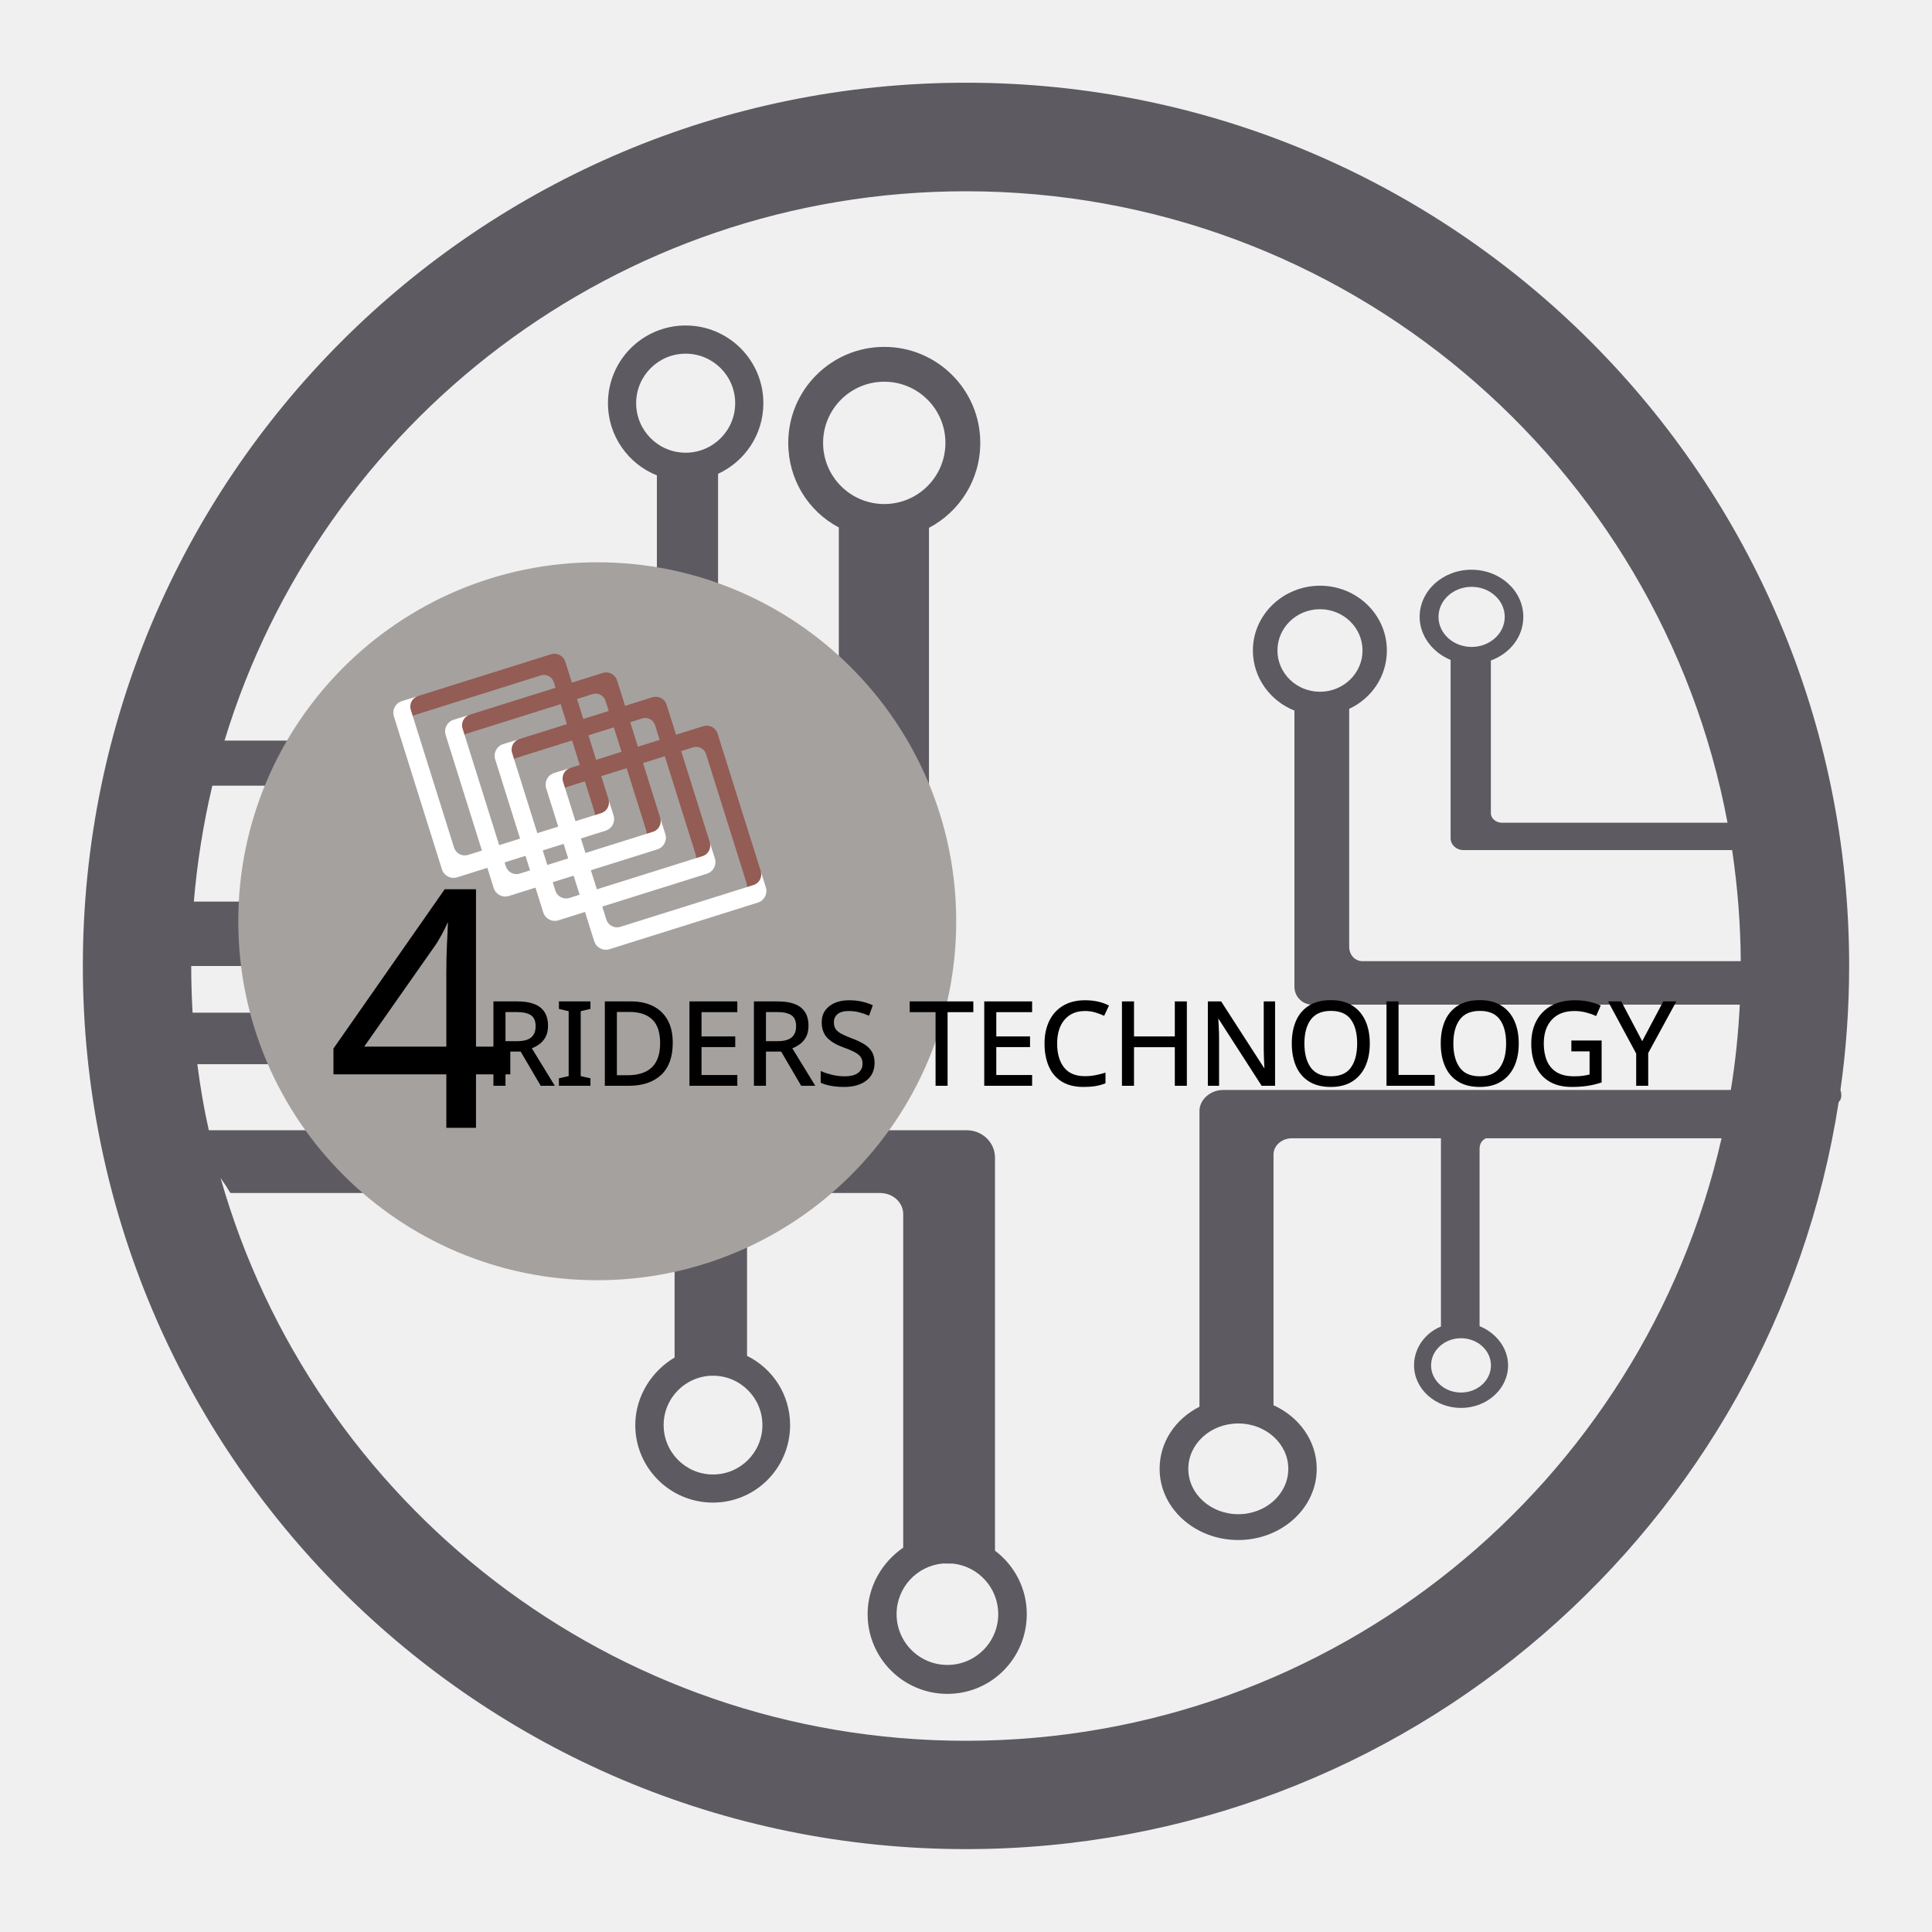
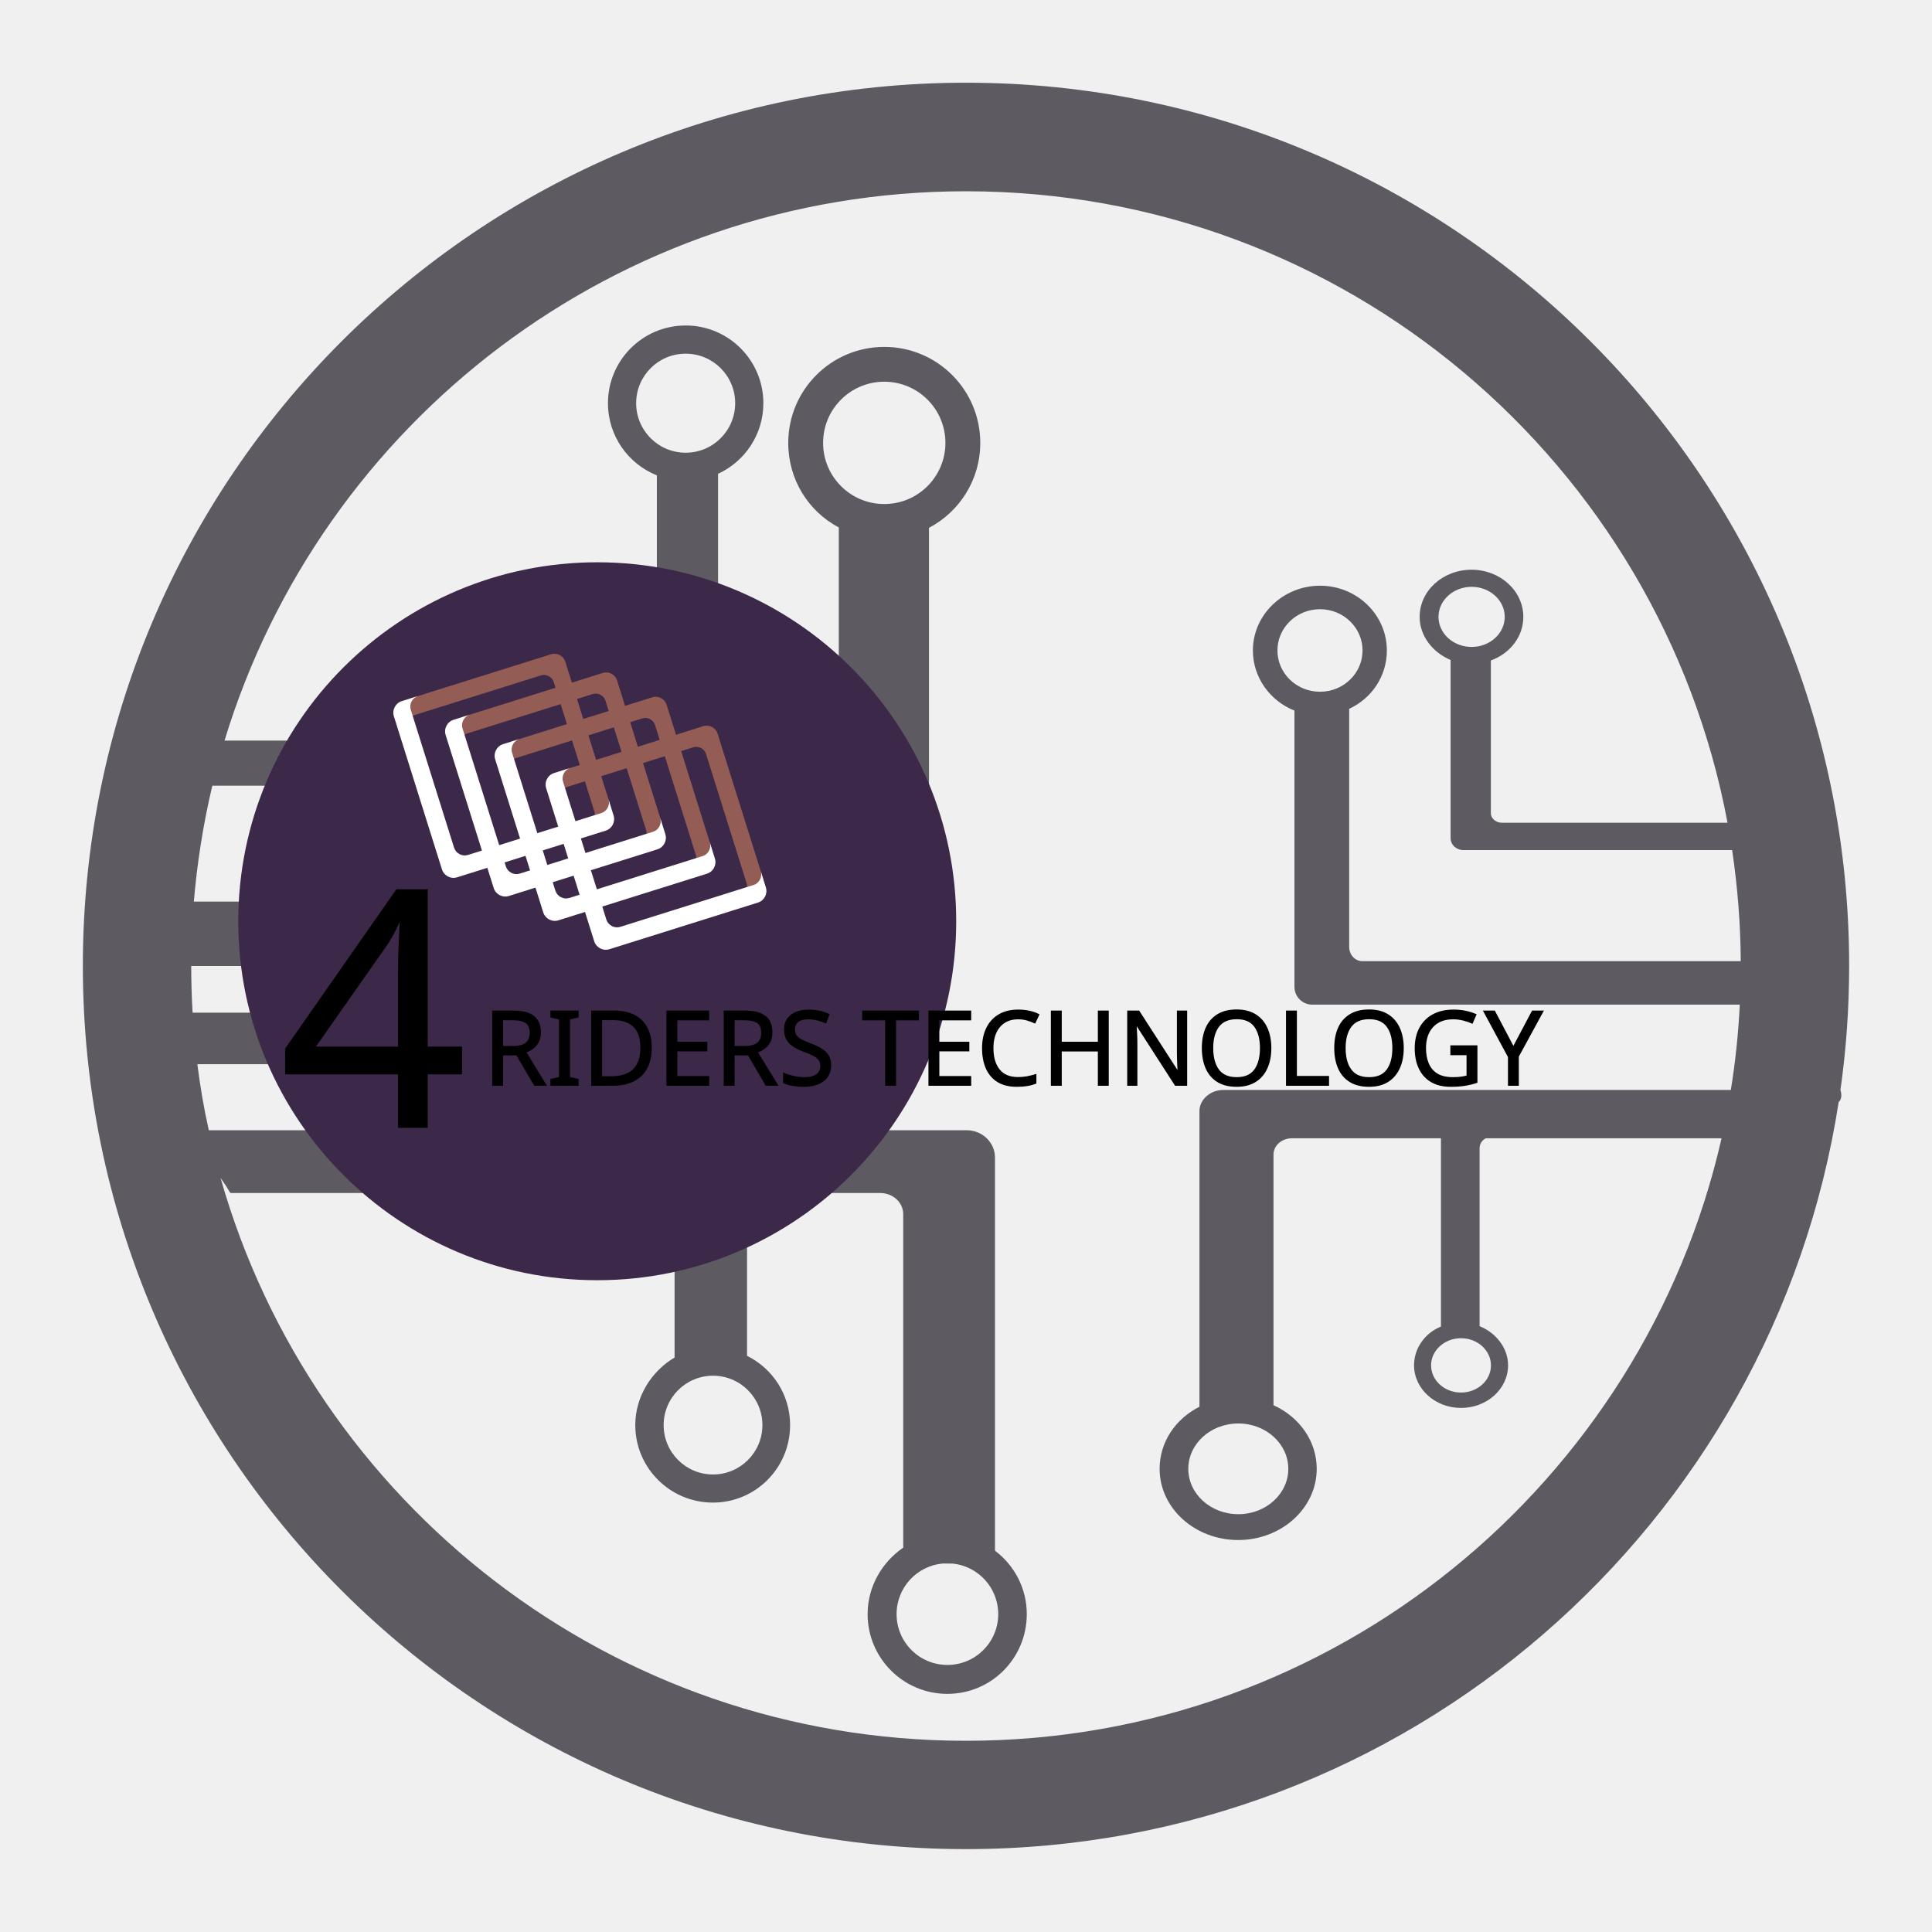
<svg xmlns="http://www.w3.org/2000/svg" version="1.1" id="Capa_1" x="0px" y="0px" width="1200px" height="1200px" viewBox="0 0 1200 1200" enable-background="new 0 0 1200 1200" xml:space="preserve">
  <path fill="#5D5A61" d="M1143.126,677c3.565-25,5.413-50.918,5.413-77.168c0-302.95-245.59-548.455-548.539-548.455  c-302.95,0-548.539,245.631-548.539,548.581c0,302.949,245.589,548.56,548.539,548.56c274.151,0,501.325-201.278,542.037-464.022  c1.171-1.066,1.575-2.49,1.641-3.811C1143.773,678.729,1143.126,677,1143.126,677z M926.056,848.064  c0,9.316-8.323,16.868-18.591,16.868c-10.269,0-18.592-7.552-18.592-16.868c0-9.315,8.323-16.867,18.592-16.867  C917.732,831.197,926.056,838.749,926.056,848.064z M419,702H129.695c-2.96-13-5.341-27-7.115-41h285.393  c6.264,0,11.027,4.763,11.027,10.842V702z M600,1081.234c-220.128,0-405.734-147.801-462.999-349.576  c1.229,1.73,2.426,3.496,3.586,5.258c0.878,1.334,1.732,3.084,2.573,4.084H419v102.181c-14,8.249-24.419,23.949-24.419,41.973  c0,26.584,21.63,48.135,48.214,48.135s47.946-21.551,47.946-48.135c0-18.822-10.741-35.109-26.741-43.023V741h82.631  c7.966,0,14.369,5.845,14.369,13.1v207.183c-13,8.876-22.114,24.044-22.114,41.271c0,27.361,22.193,49.54,49.552,49.54  c27.36,0,49.314-22.179,49.314-49.54c0-16.075-7.753-30.354-19.753-39.405V718.941c0-9.121-7.654-16.941-17.666-16.941H464v-59.614  c0-7.642-5.927-13.386-13.798-13.386h-330.59c-0.553-10-0.842-19.414-0.842-29h440.537c9.75,0,17.694-7.641,17.694-17.065V327.848  c19-9.981,31.865-29.861,31.865-52.771c0-32.925-26.7-59.616-59.625-59.616c-32.924,0-59.646,26.691-59.646,59.616  c0,22.73,12.406,42.485,31.406,52.542v218.986c0,7.498-6.236,13.396-13.994,13.396H120.402c2.018-24,5.89-48.558,11.478-72H434  c6.627,0,12-5.373,12-12V294.296c16.605-7.63,28.143-24.396,28.143-43.868c0-26.655-21.608-48.264-48.264-48.264  s-48.264,21.608-48.264,48.264c0,20.336,12.584,37.723,30.385,44.829v155.195c0,5.273-4.274,9.547-9.547,9.547H139.46  C199.418,262.508,382.919,118.801,600,118.801c235.345,0,431.225,169.199,472.997,392.199H932.721c-3.526,0-6.721-2.658-6.721-5.857  v-94.902c12-4.387,20.159-14.859,20.159-27.085c0-16.175-14.369-29.288-32.197-29.288s-32.198,13.113-32.198,29.288  c0,11.933,8.236,22.192,19.236,26.756v110.733c0,4.022,3.514,7.355,7.945,7.355h166.919c3.4,23,5.22,46,5.35,69H846.268  c-4.639,0-8.268-3.875-8.268-9V440.27c14-6.5,23.406-20.289,23.406-36.248c0-22.215-18.602-40.224-41.505-40.224  c-22.905,0-41.708,18.009-41.708,40.224c0,16.924,10.807,31.396,25.807,37.335v171.472c0,6.441,5.164,11.171,10.993,11.171h265.624  c-0.896,18-2.777,36-5.575,53H759.711c-7.97,0-14.711,6.027-14.711,13.047V873.76c-15,7.578-24.744,22.001-24.744,38.558  c0,24.421,21.89,44.219,48.806,44.219s48.778-19.798,48.778-44.219c0-17.289-10.84-32.252-26.84-39.521v-155.69  c0-5.584,5.125-10.105,11.468-10.105H895v117c0,0-0.153,0-0.15,0c-9.797,4-16.561,13.449-16.561,23.969  c0,14.621,13.063,26.519,29.176,26.519c16.112,0,29.232-11.826,29.232-26.446c0-10.941-7.697-20.308-17.697-24.34V713.336  c0-2.949,1.611-5.336,4.001-6.336h146.286C1020.637,921,829.002,1081.234,600,1081.234z M442.874,854.479  c16.94,0,30.673,13.733,30.673,30.674c0,16.939-13.733,30.673-30.673,30.673s-30.673-13.733-30.673-30.673  C412.201,868.213,425.934,854.479,442.874,854.479z M585.579,971.121c2.134,0.021,4.268,0.041,6.402,0.065  c15.773,1.755,28.04,15.126,28.04,31.366c0,17.435-14.134,31.568-31.568,31.568c-17.434,0-31.567-14.134-31.567-31.568  C556.885,986.089,569.492,972.574,585.579,971.121z M549.23,313.065c-20.98,0-37.988-17.008-37.988-37.988  c0-20.98,17.008-37.989,37.988-37.989c20.98,0,37.989,17.008,37.989,37.989C587.219,296.057,570.211,313.065,549.23,313.065z   M425.879,281.184c-16.985,0-30.755-13.77-30.755-30.755s13.77-30.755,30.755-30.755s30.755,13.77,30.755,30.755  S442.864,281.184,425.879,281.184z M914.046,401.819c-11.36,0-20.569-8.356-20.569-18.663s9.209-18.663,20.569-18.663  s20.571,8.355,20.571,18.663S925.406,401.819,914.046,401.819z M819.868,429.654c-14.596,0-26.428-11.477-26.428-25.632  s11.832-25.632,26.428-25.632c14.595,0,26.427,11.476,26.427,25.632S834.463,429.654,819.868,429.654z M768.842,884.146  c0.142-0.002,0.283-0.002,0.424-0.004c17.089,0.066,30.922,12.654,30.922,28.175c0,15.562-13.905,28.178-31.057,28.178  s-31.056-12.616-31.056-28.178C738.075,896.844,751.824,884.288,768.842,884.146z" />
-   <circle fill="#A5A19F" cx="370.959" cy="572.206" r="222.959" />
+   <circle fill="#3C2848" cx="370.959" cy="572.206" r="222.959" />
  <g>
    <g>
      <path fill="#935C54" d="M436.817,451.045l-86.869,27.277c-3.739,1.174-5.817,5.157-4.644,8.895l2.978,9.483    c-1.058-3.368,0.815-6.957,4.184-8.014l78.055-24.51c3.368-1.058,6.957,0.816,8.015,4.185l25.217,80.311    c1.059,3.368-0.815,6.958-4.184,8.015l9.485-2.977c3.737-1.174,5.816-5.157,4.643-8.895l-27.986-89.125    C444.539,451.95,440.556,449.872,436.817,451.045z" />
    </g>
    <path fill="#FFFFFF" d="M378.524,589.572l92.237-28.963c3.969-1.247,6.176-5.477,4.924-9.463l-3.174-10.11   c1.127,3.591-0.829,7.51-4.405,8.633l-82.878,26.024c-3.577,1.123-7.484-0.955-8.612-4.546l-26.883-85.613   c-1.128-3.591,0.921-7.434,4.498-8.556l-10.069,3.162c-3.97,1.247-6.173,5.487-4.922,9.473l29.833,95.009   C370.325,588.608,374.555,590.819,378.524,589.572z" />
  </g>
  <g>
    <path fill="#935C54" d="M342.231,406.381l-86.869,27.277c-3.739,1.174-5.817,5.156-4.644,8.895l2.978,9.484   c-1.058-3.369,0.816-6.958,4.184-8.015l78.055-24.509c3.369-1.058,6.958,0.815,8.016,4.184l25.217,80.311   c1.059,3.369-0.815,6.958-4.184,8.014l9.484-2.976c3.738-1.174,5.817-5.158,4.643-8.896l-27.985-89.125   C349.952,407.286,345.97,405.207,342.231,406.381z" />
    <path fill="#FFFFFF" d="M283.938,544.908l92.237-28.962c3.97-1.247,6.176-5.478,4.924-9.464l-3.174-10.11   c1.128,3.591-0.828,7.509-4.404,8.633l-82.878,26.023c-3.577,1.123-7.484-0.954-8.613-4.545l-26.882-85.614   c-1.127-3.591,0.921-7.433,4.498-8.556l-10.07,3.162c-3.969,1.246-6.173,5.487-4.921,9.473l29.833,95.01   C275.739,543.944,279.969,546.154,283.938,544.908z" />
  </g>
  <g>
    <path fill="#935C54" d="M405.156,433.101l-86.869,27.277c-3.738,1.174-5.818,5.156-4.644,8.895l2.979,9.484   c-1.058-3.369,0.815-6.958,4.184-8.016l78.055-24.509c3.369-1.057,6.957,0.816,8.015,4.185l25.217,80.311   c1.058,3.368-0.816,6.957-4.184,8.014l9.483-2.978c3.739-1.174,5.818-5.156,4.645-8.895l-27.986-89.126   C412.876,434.006,408.894,431.927,405.156,433.101z" />
    <path fill="#FFFFFF" d="M346.862,571.628l92.237-28.963c3.97-1.246,6.177-5.478,4.925-9.464l-3.175-10.11   c1.128,3.591-0.828,7.51-4.405,8.633l-82.878,26.024c-3.576,1.123-7.483-0.955-8.611-4.546l-26.884-85.613   c-1.127-3.59,0.922-7.433,4.498-8.555l-10.07,3.162c-3.969,1.246-6.173,5.487-4.921,9.472l29.833,95.011   C338.664,570.663,342.892,572.874,346.862,571.628z" />
  </g>
  <g>
    <path fill="#935C54" d="M374.379,417.977l-86.87,27.277c-3.739,1.173-5.817,5.156-4.644,8.894l2.978,9.484   c-1.058-3.369,0.815-6.958,4.184-8.015l78.056-24.509c3.367-1.058,6.957,0.816,8.014,4.184l25.218,80.312   c1.058,3.368-0.816,6.957-4.184,8.015l9.484-2.978c3.738-1.174,5.817-5.157,4.644-8.895l-27.986-89.125   C382.1,418.881,378.118,416.803,374.379,417.977z" />
    <path fill="#FFFFFF" d="M316.085,556.502l92.237-28.962c3.969-1.247,6.175-5.478,4.924-9.463l-3.175-10.11   c1.129,3.592-0.827,7.509-4.404,8.634l-82.878,26.024c-3.577,1.122-7.485-0.956-8.611-4.546l-26.884-85.614   c-1.127-3.591,0.922-7.433,4.498-8.555l-10.07,3.162c-3.969,1.246-6.173,5.488-4.921,9.472l29.833,95.01   C307.886,555.539,312.116,557.75,316.085,556.502z" />
  </g>
-   <text transform="matrix(1 0 0 1 150 700)" fill="#000" stroke="#000" stroke-miterlimit="10" font-family="'SitkaBanner'" font-size="205"> 4 </text>
-   <text transform="matrix(1 0 0 1 300 673.9)" fill="#000" stroke="#000" stroke-miterlimit="10" font-family="'SitkaBanner'" font-size="72">RIDERS TECHNOLOGY</text>
+   <text transform="matrix(1 0 0 1 120 700)" fill="#000" stroke="#000" stroke-miterlimit="10" font-family="'SitkaBanner'" font-size="205"> 4 </text>
+   <text transform="matrix(1 0 0 1 300 673.9)" fill="#000" stroke="#000" stroke-miterlimit="10" font-family="'SitkaBanner'" font-size="64">RIDERS TECHNOLOGY</text>
</svg>
